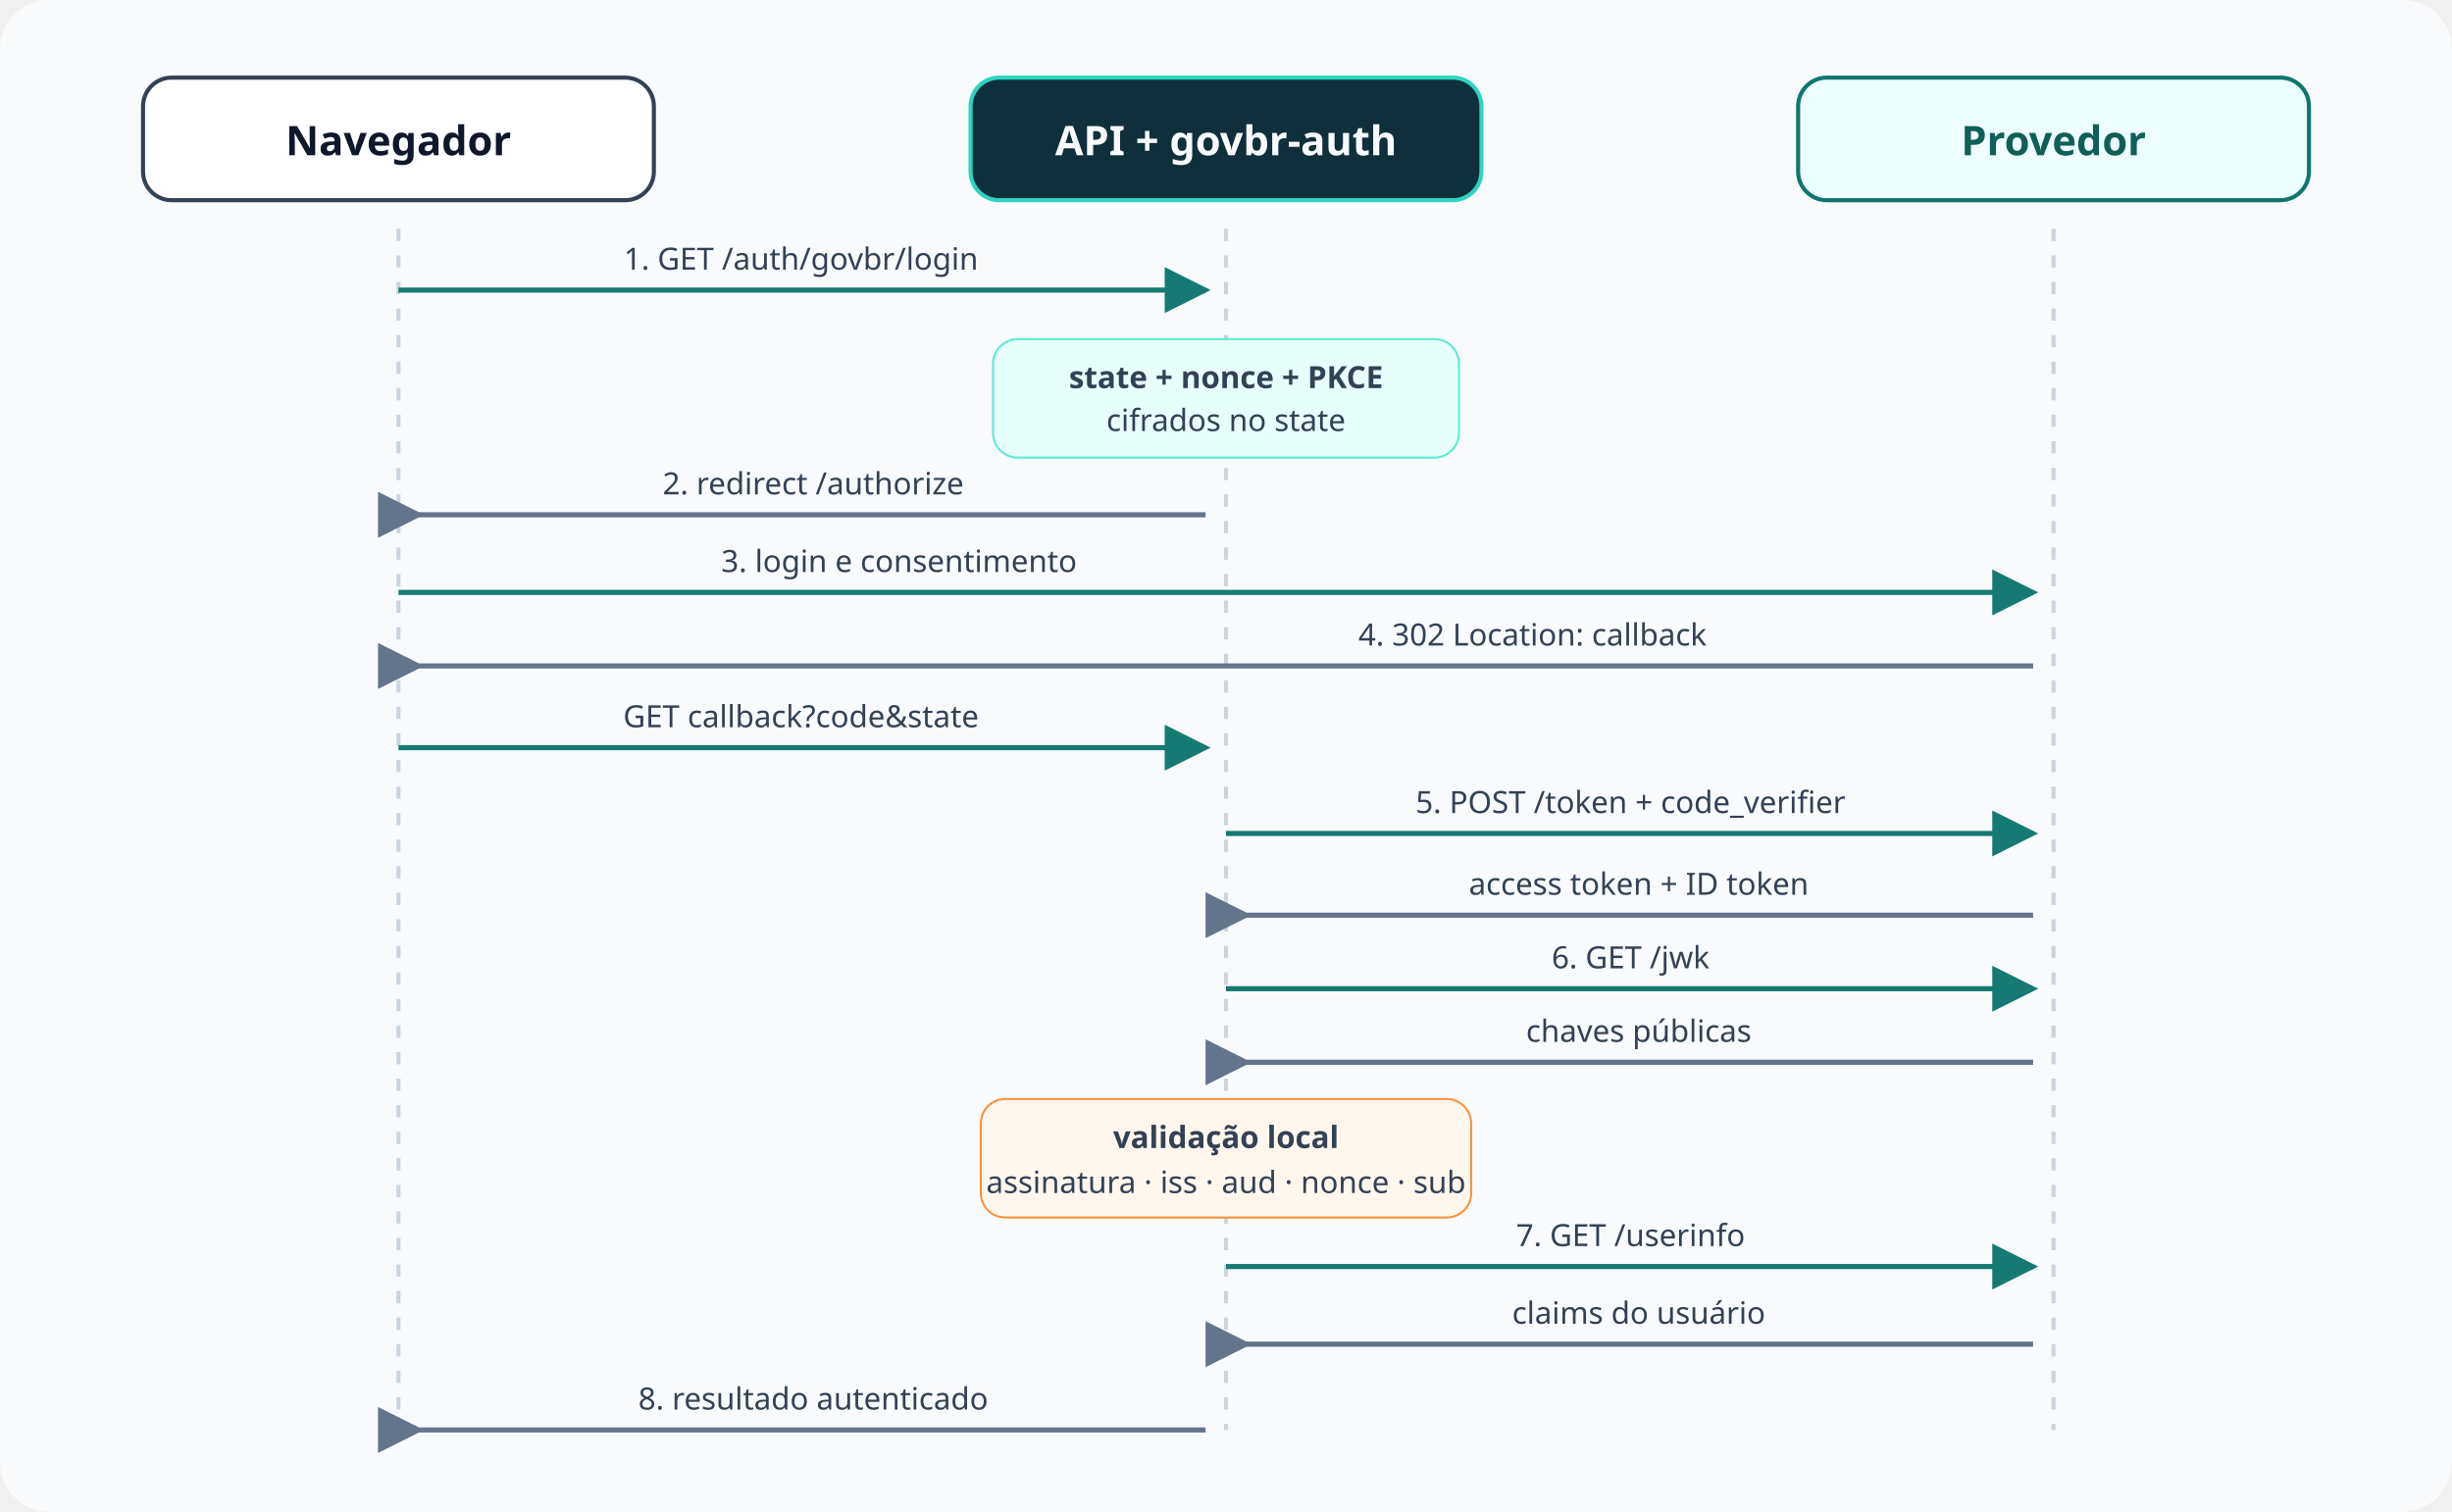
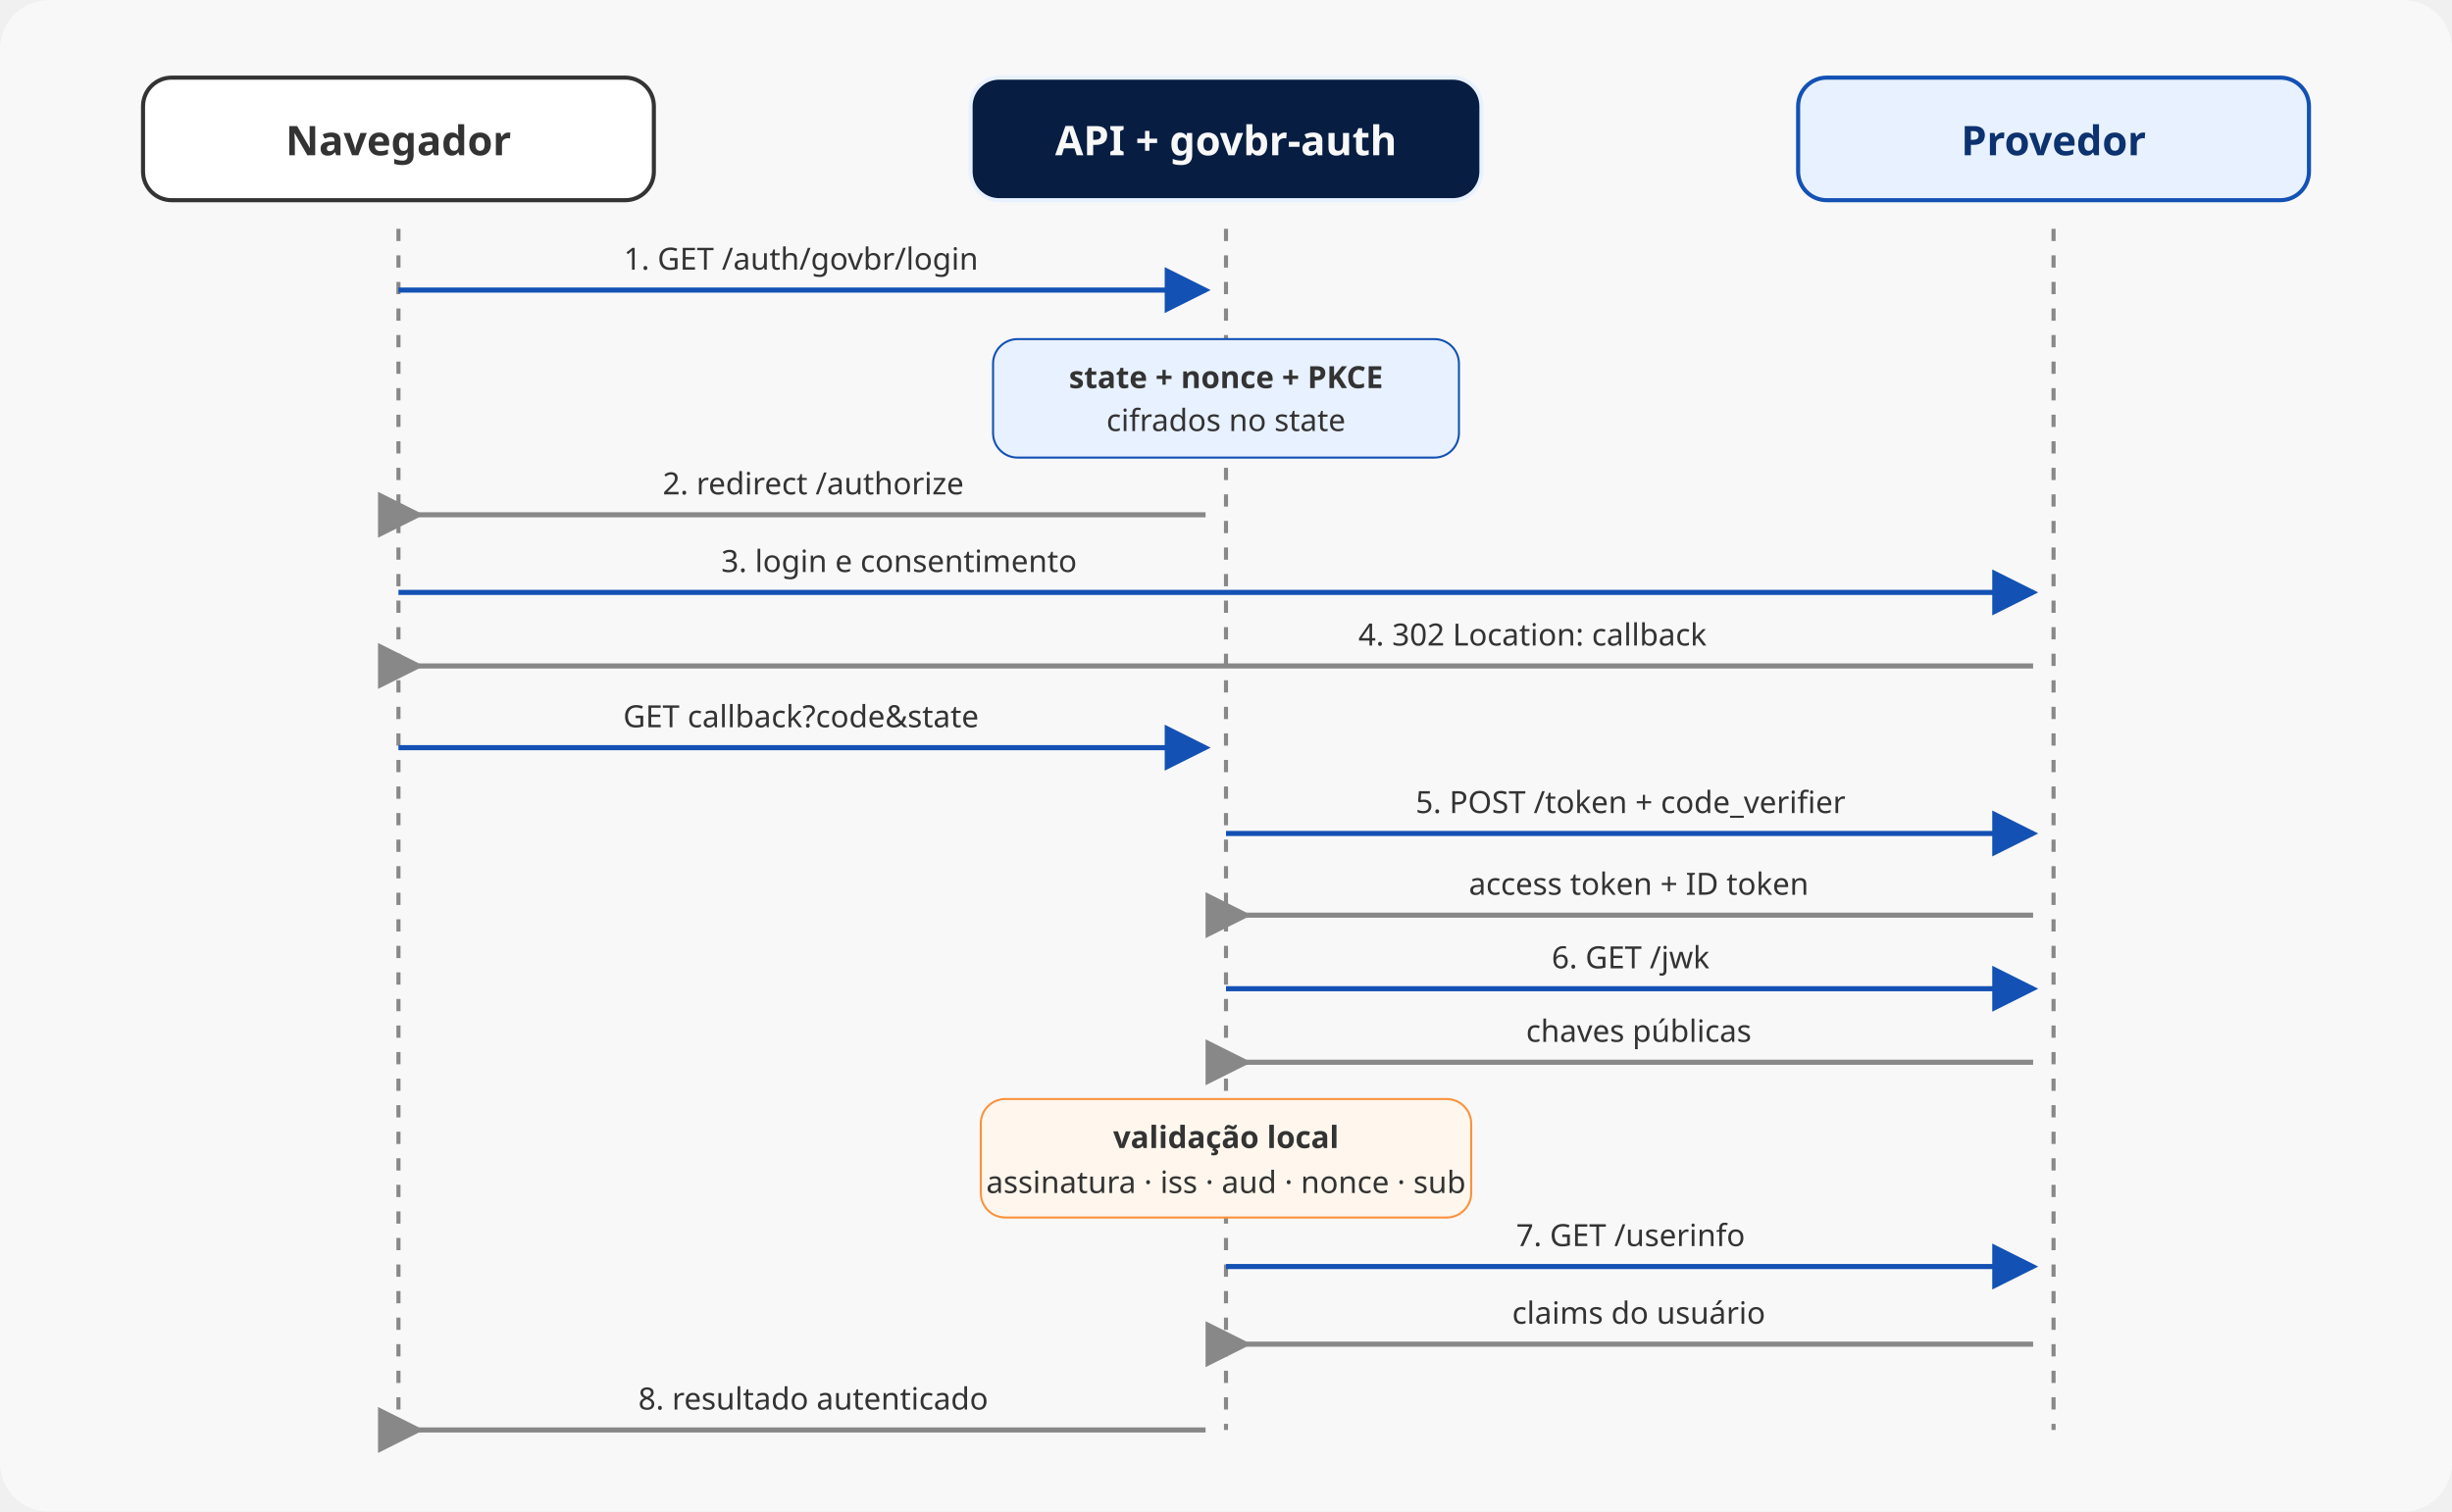
<svg xmlns="http://www.w3.org/2000/svg" width="1200" height="740" viewBox="0 0 1200 740" role="img" aria-labelledby="title desc">
  <defs>
    <marker id="arrow" markerWidth="9" markerHeight="9" refX="8" refY="4.5" orient="auto">
-       <path d="M0 0L9 4.5L0 9Z" fill="#167a72" />
+       <path d="M0 0L9 4.5L0 9Z" fill="#1351b4" />
    </marker>
    <marker id="arrowBack" markerWidth="9" markerHeight="9" refX="1" refY="4.5" orient="auto">
-       <path d="M9 0L0 4.5L9 9Z" fill="#64748b" />
+       <path d="M9 0L0 4.5L9 9Z" fill="#888888" />
    </marker>
  </defs>
-   <rect width="1200" height="740" rx="24" fill="#f8fafc" />
+   <rect width="1200" height="740" rx="24" fill="#f8f8f8" />
  <g font-family="system-ui, sans-serif">
    <g font-size="20" font-weight="700" text-anchor="middle">
-       <rect x="70" y="38" width="250" height="60" rx="14" fill="#ffffff" stroke="#334155" stroke-width="2" />
-       <text x="195" y="76" fill="#0f172a">Navegador</text>
-       <rect x="475" y="38" width="250" height="60" rx="14" fill="#0f2f3a" stroke="#2dd4bf" stroke-width="2" />
-       <text x="600" y="76" fill="#f8fafc">API + govbr-auth</text>
-       <rect x="880" y="38" width="250" height="60" rx="14" fill="#ecfeff" stroke="#0f766e" stroke-width="2" />
-       <text x="1005" y="76" fill="#115e59">Provedor</text>
+       <rect x="70" y="38" width="250" height="60" rx="14" fill="#ffffff" stroke="#333333" stroke-width="2" />
+       <text x="195" y="76" fill="#333333">Navegador</text>
+       <rect x="475" y="38" width="250" height="60" rx="14" fill="#071d41" stroke="#e8f1ff" stroke-width="2" />
+       <text x="600" y="76" fill="#f8f8f8">API + govbr-auth</text>
+       <rect x="880" y="38" width="250" height="60" rx="14" fill="#e8f1ff" stroke="#1351b4" stroke-width="2" />
+       <text x="1005" y="76" fill="#0c326f">Provedor</text>
    </g>
-     <g stroke="#cbd5e1" stroke-width="2" stroke-dasharray="6 7">
+     <g stroke="#888888" stroke-width="2" stroke-dasharray="6 7">
      <path d="M195 112V700" />
      <path d="M600 112V700" />
      <path d="M1005 112V700" />
    </g>
-     <g font-size="15" fill="#334155">
-       <path d="M195 142H590" stroke="#167a72" stroke-width="2.5" marker-end="url(#arrow)" />
+     <g font-size="15" fill="#333333">
+       <path d="M195 142H590" stroke="#1351b4" stroke-width="2.5" marker-end="url(#arrow)" />
      <text x="392" y="132" text-anchor="middle">1. GET /auth/govbr/login</text>
-       <rect x="486" y="166" width="228" height="58" rx="12" fill="#e6fffb" stroke="#5eead4" />
+       <rect x="486" y="166" width="228" height="58" rx="12" fill="#e8f1ff" stroke="#1351b4" />
      <text x="600" y="190" text-anchor="middle" font-weight="700">state + nonce + PKCE</text>
      <text x="600" y="211" text-anchor="middle">cifrados no state</text>
-       <path d="M590 252H205" stroke="#64748b" stroke-width="2.5" marker-end="url(#arrowBack)" />
+       <path d="M590 252H205" stroke="#888888" stroke-width="2.5" marker-end="url(#arrowBack)" />
      <text x="398" y="242" text-anchor="middle">2. redirect /authorize</text>
-       <path d="M195 290H995" stroke="#167a72" stroke-width="2.5" marker-end="url(#arrow)" />
+       <path d="M195 290H995" stroke="#1351b4" stroke-width="2.5" marker-end="url(#arrow)" />
      <text x="440" y="280" text-anchor="middle">3. login e consentimento</text>
-       <path d="M995 326H205" stroke="#64748b" stroke-width="2.5" marker-end="url(#arrowBack)" />
+       <path d="M995 326H205" stroke="#888888" stroke-width="2.5" marker-end="url(#arrowBack)" />
      <text x="750" y="316" text-anchor="middle">4. 302 Location: callback</text>
-       <path d="M195 366H590" stroke="#167a72" stroke-width="2.5" marker-end="url(#arrow)" />
+       <path d="M195 366H590" stroke="#1351b4" stroke-width="2.5" marker-end="url(#arrow)" />
      <text x="392" y="356" text-anchor="middle">GET callback?code&amp;state</text>
-       <path d="M600 408H995" stroke="#167a72" stroke-width="2.5" marker-end="url(#arrow)" />
+       <path d="M600 408H995" stroke="#1351b4" stroke-width="2.5" marker-end="url(#arrow)" />
      <text x="798" y="398" text-anchor="middle">5. POST /token + code_verifier</text>
-       <path d="M995 448H610" stroke="#64748b" stroke-width="2.5" marker-end="url(#arrowBack)" />
+       <path d="M995 448H610" stroke="#888888" stroke-width="2.5" marker-end="url(#arrowBack)" />
      <text x="802" y="438" text-anchor="middle">access token + ID token</text>
-       <path d="M600 484H995" stroke="#167a72" stroke-width="2.5" marker-end="url(#arrow)" />
+       <path d="M600 484H995" stroke="#1351b4" stroke-width="2.5" marker-end="url(#arrow)" />
      <text x="798" y="474" text-anchor="middle">6. GET /jwk</text>
-       <path d="M995 520H610" stroke="#64748b" stroke-width="2.5" marker-end="url(#arrowBack)" />
+       <path d="M995 520H610" stroke="#888888" stroke-width="2.5" marker-end="url(#arrowBack)" />
      <text x="802" y="510" text-anchor="middle">chaves públicas</text>
      <rect x="480" y="538" width="240" height="58" rx="12" fill="#fff7ed" stroke="#fb923c" />
      <text x="600" y="562" text-anchor="middle" font-weight="700">validação local</text>
      <text x="600" y="584" text-anchor="middle">assinatura · iss · aud · nonce · sub</text>
-       <path d="M600 620H995" stroke="#167a72" stroke-width="2.5" marker-end="url(#arrow)" />
+       <path d="M600 620H995" stroke="#1351b4" stroke-width="2.5" marker-end="url(#arrow)" />
      <text x="798" y="610" text-anchor="middle">7. GET /userinfo</text>
-       <path d="M995 658H610" stroke="#64748b" stroke-width="2.5" marker-end="url(#arrowBack)" />
+       <path d="M995 658H610" stroke="#888888" stroke-width="2.5" marker-end="url(#arrowBack)" />
      <text x="802" y="648" text-anchor="middle">claims do usuário</text>
-       <path d="M590 700H205" stroke="#64748b" stroke-width="2.5" marker-end="url(#arrowBack)" />
+       <path d="M590 700H205" stroke="#888888" stroke-width="2.5" marker-end="url(#arrowBack)" />
      <text x="398" y="690" text-anchor="middle">8. resultado autenticado</text>
    </g>
  </g>
</svg>
